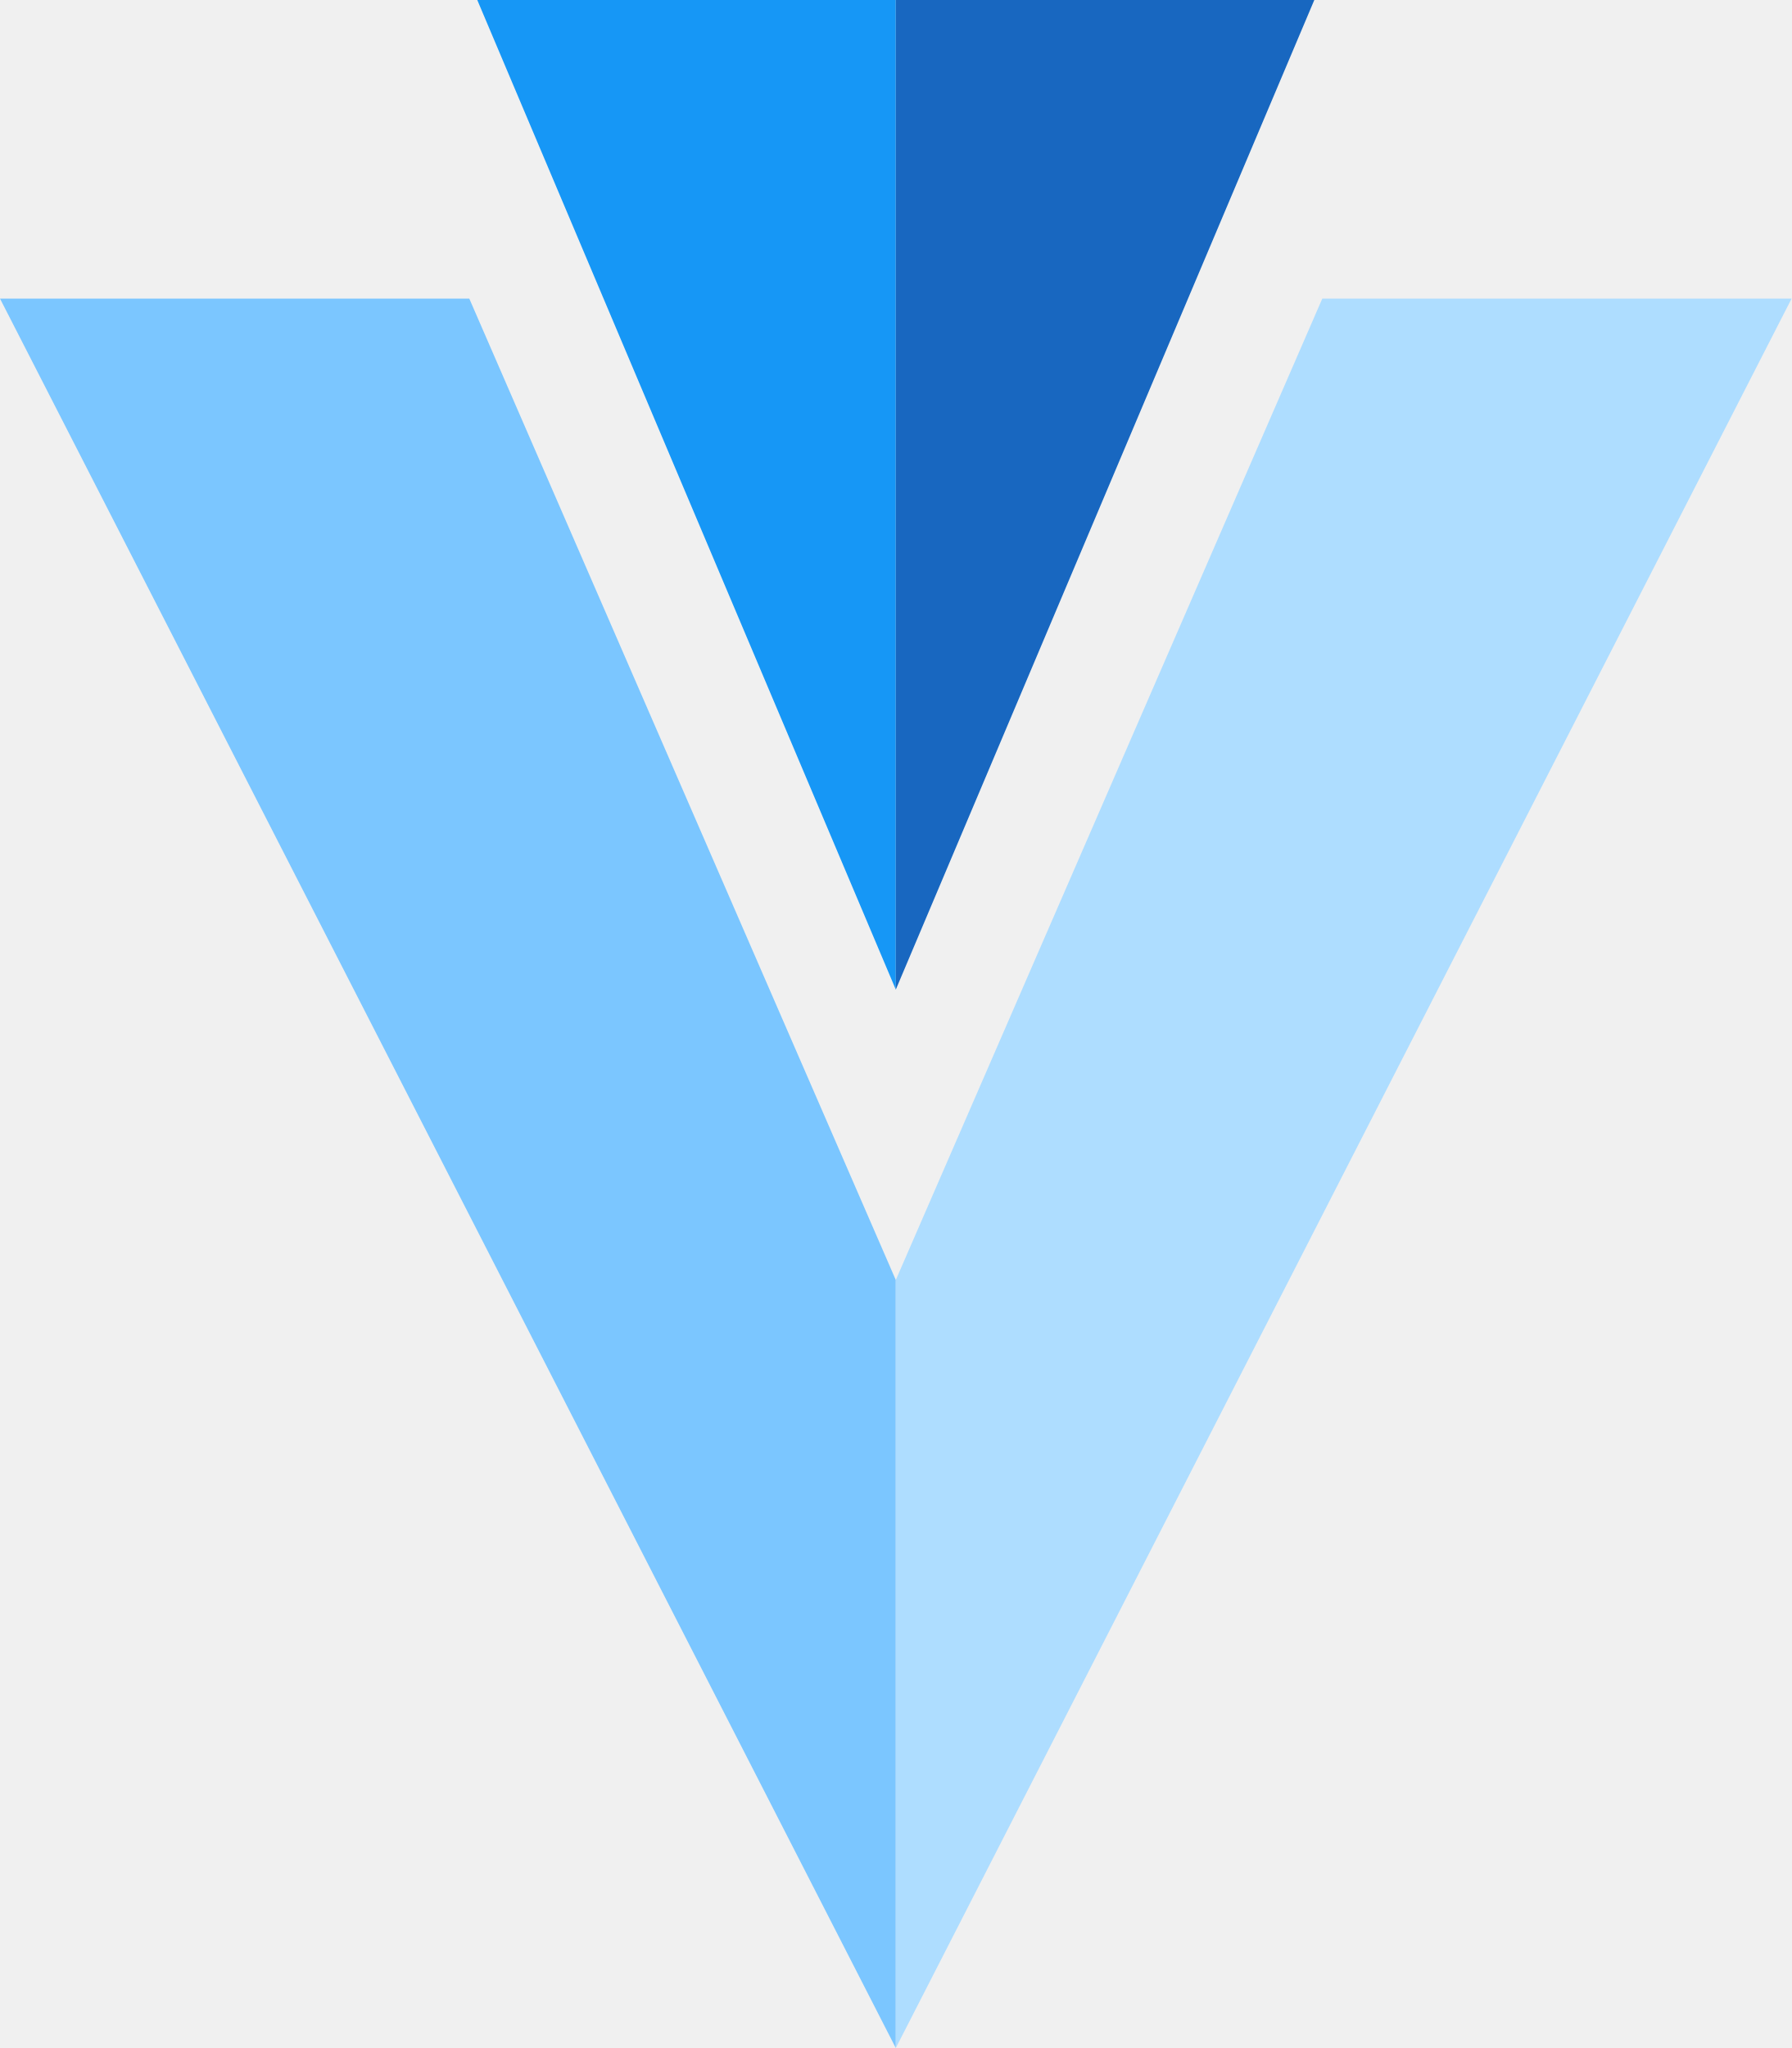
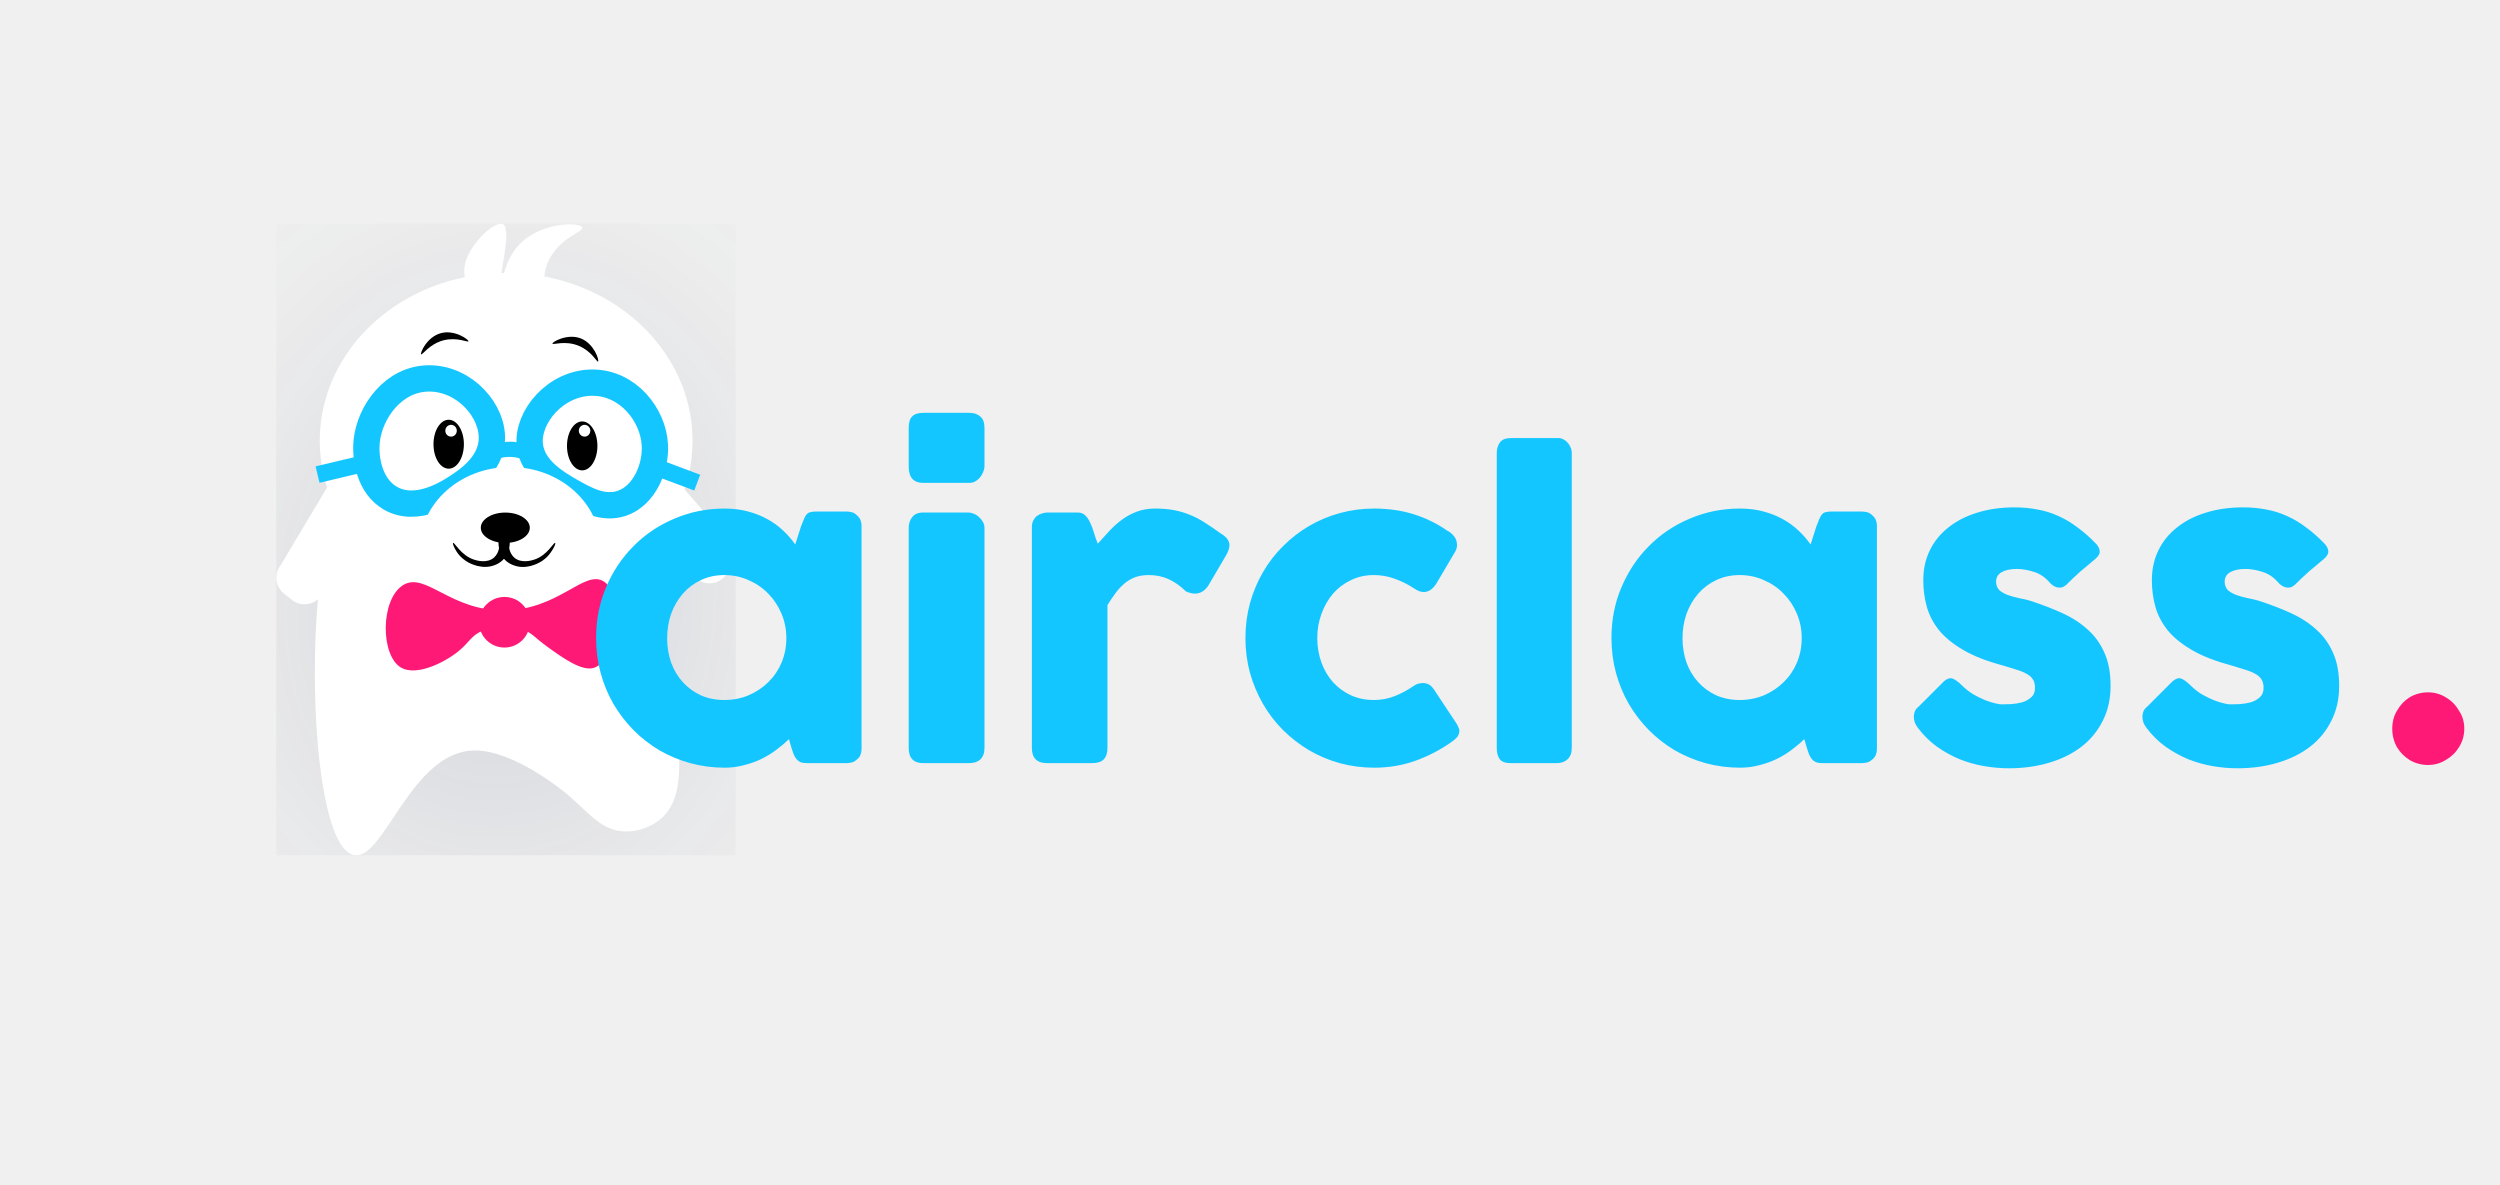
- <svg xmlns="http://www.w3.org/2000/svg" id="Layer_1" data-name="Layer 1" viewBox="0 0 87.5 100">
+ <svg xmlns="http://www.w3.org/2000/svg" width="190" height="90" viewBox="0 0 190 90" fill="none">
+   <g clip-path="url(#clip0)" filter="url(#filter0_d)">
+     <path d="M30.119 39.852C28.103 38.762 27.897 37.134 26.908 37.288C22.952 37.916 22.914 64.243 26.908 64.987C29.22 65.423 31.249 56.985 36.156 57.036C39.071 57.062 42.757 60.076 42.963 60.242C44.684 61.666 45.621 63.115 47.458 63.192C48.498 63.23 49.5 62.82 50.155 62.294C52.364 60.499 51.568 56.408 51.054 52.291C49.513 39.955 51.761 37.134 49.513 35.749C45.197 33.081 36.438 43.289 30.119 39.852Z" fill="white" />
+     <path d="M38.467 46.264C46.291 46.264 52.634 40.551 52.634 33.504C52.634 26.457 46.291 20.745 38.467 20.745C30.643 20.745 24.301 26.457 24.301 33.504C24.301 40.551 30.643 46.264 38.467 46.264Z" fill="white" />
+     <path d="M29.913 40.57C30.299 41.891 26.176 44.341 24.339 45.367C24.275 45.444 23.916 45.867 23.299 45.918C22.901 45.956 22.503 45.854 22.169 45.584L21.565 45.097C20.91 44.559 20.807 43.584 21.347 42.93C22.605 40.827 23.851 38.724 25.11 36.621C25.637 36.723 26.189 36.839 26.767 36.992C27.165 37.095 27.538 37.211 27.897 37.326L28.501 37.813C28.629 38.044 28.822 38.403 29.053 38.852C29.593 39.891 29.862 40.404 29.913 40.57Z" fill="white" />
+     <path d="M53.045 44.059C49.603 43.456 47.304 41.866 46.944 40.75C46.674 39.904 46.739 39.083 46.739 39.083C46.777 38.596 46.893 38.198 46.995 37.929L47.432 37.3C47.753 37.095 48.087 36.877 48.434 36.672C49.153 36.236 49.86 35.838 50.54 35.492C52.107 37.3 53.687 39.108 55.254 40.904C55.947 41.391 56.114 42.353 55.626 43.045L55.19 43.674C54.702 44.379 53.738 44.546 53.045 44.059Z" fill="white" />
+     <path d="M35.385 21.258C34.704 19.334 37.517 16.718 38.211 17.026C38.956 17.359 37.851 21.334 38.082 21.386C38.223 21.411 38.326 19.872 39.367 18.693C40.998 16.859 44.08 16.846 44.247 17.282C44.376 17.641 42.526 18.013 41.678 19.847C41.113 21.065 41.576 21.681 41.036 22.283C39.932 23.527 36.066 23.181 35.385 21.258Z" fill="white" />
+     <path d="M49.77 33.825C49.86 35.531 48.986 37.659 47.265 38.249C45.84 38.736 44.478 37.954 43.412 37.352C42.385 36.762 40.458 35.672 40.266 33.825C40.047 31.683 42.231 29.08 45.018 29.08C47.728 29.08 49.654 31.529 49.77 33.825Z" stroke="#14C6FF" stroke-width="2" stroke-miterlimit="10" />
+     <path d="M37.376 33.504C37.247 35.351 35.526 36.492 34.807 36.967C34.165 37.39 31.699 39.032 29.669 37.864C28.077 36.941 27.73 34.851 27.871 33.504C28.102 31.337 29.888 28.759 32.623 28.759C35.346 28.759 37.542 31.286 37.376 33.504Z" stroke="#14C6FF" stroke-width="2" stroke-miterlimit="10" />
+     <path d="M44.247 35.748C44.885 35.748 45.403 34.916 45.403 33.889C45.403 32.862 44.885 32.029 44.247 32.029C43.609 32.029 43.091 32.862 43.091 33.889C43.091 34.916 43.609 35.748 44.247 35.748Z" fill="black" />
+     <path d="M38.776 47.906C42.578 47.906 45.66 45.127 45.66 41.699C45.66 38.271 42.578 35.492 38.776 35.492C34.974 35.492 31.892 38.271 31.892 41.699C31.892 45.127 34.974 47.906 38.776 47.906Z" fill="white" />
+     <path d="M38.403 41.263C39.432 41.263 40.265 40.746 40.265 40.109C40.265 39.471 39.432 38.955 38.403 38.955C37.375 38.955 36.541 39.471 36.541 40.109C36.541 40.746 37.375 41.263 38.403 41.263Z" fill="black" />
+     <path d="M43.99 26.284C42.95 25.848 42.012 26.233 41.986 26.118C41.961 25.989 43.117 25.323 44.144 25.72C45.172 26.131 45.557 27.4 45.454 27.477C45.364 27.541 44.979 26.695 43.99 26.284Z" fill="black" />
+     <path d="M33.715 25.861C32.623 26.143 32.097 27.003 32.007 26.926C31.917 26.836 32.431 25.618 33.497 25.323C34.563 25.028 35.642 25.823 35.603 25.938C35.565 26.041 34.755 25.605 33.715 25.861Z" fill="black" />
+     <path d="M34.1 35.62C34.739 35.62 35.256 34.788 35.256 33.761C35.256 32.734 34.739 31.901 34.1 31.901C33.462 31.901 32.945 32.734 32.945 33.761C32.945 34.788 33.462 35.62 34.1 35.62Z" fill="black" />
+     <path d="M34.28 33.184C34.522 33.184 34.717 32.983 34.717 32.735C34.717 32.487 34.522 32.286 34.28 32.286C34.039 32.286 33.844 32.487 33.844 32.735C33.844 32.983 34.039 33.184 34.28 33.184Z" fill="#FDFEFF" />
+     <path d="M44.427 33.184C44.668 33.184 44.864 32.983 44.864 32.735C44.864 32.487 44.668 32.286 44.427 32.286C44.186 32.286 43.99 32.487 43.99 32.735C43.99 32.983 44.186 33.184 44.427 33.184Z" fill="#FDFEFF" />
+     <path d="M39.623 47.803C40.458 48.085 40.599 48.444 41.678 49.214C42.898 50.086 44.247 51.035 45.146 50.753C46.803 50.227 47.548 45.315 45.917 44.212C44.44 43.212 42.526 46.341 38.339 46.393C34.203 46.431 32.341 43.417 30.633 44.469C28.899 45.546 28.899 49.855 30.504 50.753C31.634 51.381 33.715 50.419 34.871 49.47C35.693 48.791 35.783 48.329 36.669 47.931C38.069 47.303 39.456 47.752 39.623 47.803Z" fill="#FF1976" />
+     <path d="M42.192 41.263C42.089 41.186 41.601 42.212 40.599 42.532C40.432 42.584 39.611 42.853 39.071 42.366C38.878 42.186 38.75 41.943 38.699 41.66C38.75 41.417 38.75 41.173 38.724 40.955C38.75 40.853 38.776 40.763 38.814 40.66C38.763 40.635 38.712 40.596 38.66 40.571C38.622 40.391 38.57 40.263 38.557 40.237C38.48 40.288 38.403 40.327 38.313 40.378C38.236 40.327 38.159 40.288 38.069 40.237C38.056 40.263 38.018 40.391 37.967 40.571C37.915 40.596 37.864 40.635 37.812 40.66C37.851 40.763 37.877 40.853 37.902 40.955C37.877 41.173 37.877 41.417 37.928 41.66C37.877 41.943 37.748 42.186 37.556 42.366C37.016 42.853 36.181 42.584 36.027 42.532C35.025 42.212 34.537 41.186 34.434 41.263C34.37 41.301 34.537 41.66 34.691 41.904C34.974 42.353 35.346 42.597 35.513 42.699C35.706 42.815 36.669 43.34 37.645 42.93C37.774 42.879 38.056 42.751 38.3 42.468C38.544 42.751 38.827 42.879 38.956 42.93C39.932 43.353 40.895 42.815 41.087 42.699C41.267 42.597 41.627 42.353 41.91 41.904C42.089 41.66 42.256 41.301 42.192 41.263Z" fill="black" />
+     <path d="M40.523 35.364C40.343 35.223 39.7 34.723 38.724 34.723C38.493 34.723 37.671 34.748 36.926 35.364C36.965 34.941 37.016 34.505 37.055 34.081C37.286 33.928 37.889 33.581 38.724 33.569C39.469 33.556 40.022 33.812 40.266 33.953C40.355 34.428 40.433 34.889 40.523 35.364Z" fill="#14C6FF" />
+     <path d="M27.733 34.551L23.985 35.443L24.283 36.691L28.031 35.798L27.733 34.551Z" fill="#14C6FF" />
+     <path d="M53.214 36.079L49.606 34.728L49.155 35.929L52.763 37.279L53.214 36.079Z" fill="#14C6FF" />
+     <path d="M38.339 49.214C39.403 49.214 40.266 48.352 40.266 47.29C40.266 46.228 39.403 45.367 38.339 45.367C37.275 45.367 36.412 46.228 36.412 47.29C36.412 48.352 37.275 49.214 38.339 49.214Z" fill="#FF1976" />
+   </g>
+   <path d="M65.478 56.89C65.478 57.06 65.448 57.225 65.388 57.385C65.328 57.535 65.228 57.655 65.088 57.745C64.978 57.855 64.848 57.925 64.698 57.955C64.548 57.985 64.418 58 64.308 58H61.353C61.143 58 60.973 57.975 60.843 57.925C60.713 57.865 60.608 57.785 60.528 57.685C60.448 57.585 60.378 57.465 60.318 57.325C60.268 57.175 60.213 57.015 60.153 56.845L59.958 56.17C59.688 56.44 59.378 56.705 59.028 56.965C58.688 57.225 58.308 57.46 57.888 57.67C57.478 57.87 57.033 58.03 56.553 58.15C56.083 58.28 55.593 58.345 55.083 58.345C54.173 58.345 53.298 58.23 52.458 58C51.628 57.77 50.848 57.445 50.118 57.025C49.398 56.595 48.743 56.085 48.153 55.495C47.563 54.895 47.053 54.23 46.623 53.5C46.203 52.77 45.878 51.985 45.648 51.145C45.418 50.295 45.303 49.41 45.303 48.49C45.303 47.1 45.558 45.81 46.068 44.62C46.578 43.42 47.273 42.38 48.153 41.5C49.033 40.61 50.068 39.915 51.258 39.415C52.448 38.905 53.723 38.65 55.083 38.65C55.703 38.65 56.278 38.72 56.808 38.86C57.348 39 57.838 39.19 58.278 39.43C58.728 39.67 59.133 39.96 59.493 40.3C59.853 40.63 60.168 40.99 60.438 41.38L60.873 40.015C60.973 39.765 61.053 39.565 61.113 39.415C61.183 39.255 61.253 39.14 61.323 39.07C61.403 38.99 61.498 38.94 61.608 38.92C61.718 38.89 61.873 38.875 62.073 38.875H64.308C64.418 38.875 64.548 38.89 64.698 38.92C64.848 38.95 64.978 39.02 65.088 39.13C65.228 39.24 65.328 39.365 65.388 39.505C65.448 39.645 65.478 39.805 65.478 39.985V56.89ZM50.703 48.49C50.703 49.15 50.803 49.77 51.003 50.35C51.213 50.92 51.508 51.415 51.888 51.835C52.268 52.255 52.723 52.59 53.253 52.84C53.793 53.08 54.388 53.2 55.038 53.2C55.708 53.2 56.328 53.08 56.898 52.84C57.478 52.59 57.978 52.255 58.398 51.835C58.828 51.415 59.163 50.92 59.403 50.35C59.643 49.77 59.763 49.15 59.763 48.49C59.763 47.85 59.643 47.24 59.403 46.66C59.163 46.08 58.828 45.57 58.398 45.13C57.978 44.69 57.478 44.345 56.898 44.095C56.328 43.835 55.708 43.705 55.038 43.705C54.388 43.705 53.793 43.835 53.253 44.095C52.723 44.345 52.268 44.69 51.888 45.13C51.508 45.57 51.213 46.08 51.003 46.66C50.803 47.24 50.703 47.85 50.703 48.49ZM69.061 40.12C69.061 39.8 69.151 39.525 69.331 39.295C69.511 39.065 69.791 38.95 70.171 38.95H73.606C73.726 38.95 73.856 38.98 73.996 39.04C74.136 39.09 74.266 39.17 74.386 39.28C74.506 39.38 74.606 39.5 74.686 39.64C74.776 39.78 74.821 39.94 74.821 40.12V56.845C74.821 57.225 74.716 57.515 74.506 57.715C74.296 57.905 73.996 58 73.606 58H70.171C69.431 58 69.061 57.615 69.061 56.845V40.12ZM69.061 32.53C69.061 32.11 69.151 31.815 69.331 31.645C69.511 31.465 69.791 31.375 70.171 31.375H73.651C74.001 31.375 74.281 31.465 74.491 31.645C74.711 31.815 74.821 32.11 74.821 32.53V35.455C74.821 35.575 74.791 35.705 74.731 35.845C74.681 35.985 74.606 36.12 74.506 36.25C74.406 36.38 74.281 36.49 74.131 36.58C73.991 36.66 73.831 36.7 73.651 36.7H70.171C69.431 36.7 69.061 36.285 69.061 35.455V32.53ZM78.422 40.06C78.422 39.87 78.457 39.705 78.527 39.565C78.597 39.425 78.687 39.31 78.797 39.22C78.917 39.13 79.047 39.065 79.187 39.025C79.337 38.975 79.482 38.95 79.622 38.95H81.887C82.137 38.95 82.337 39.025 82.487 39.175C82.637 39.325 82.762 39.515 82.862 39.745C82.972 39.975 83.067 40.23 83.147 40.51C83.227 40.79 83.322 41.06 83.432 41.32C83.732 40.99 84.027 40.665 84.317 40.345C84.617 40.025 84.937 39.74 85.277 39.49C85.617 39.24 85.987 39.04 86.387 38.89C86.797 38.73 87.262 38.65 87.782 38.65C88.322 38.65 88.802 38.69 89.222 38.77C89.652 38.85 90.057 38.97 90.437 39.13C90.817 39.28 91.192 39.475 91.562 39.715C91.942 39.955 92.352 40.235 92.792 40.555C93.222 40.805 93.437 41.1 93.437 41.44C93.437 41.66 93.352 41.915 93.182 42.205L91.817 44.53C91.547 44.92 91.212 45.115 90.812 45.115C90.612 45.115 90.387 45.06 90.137 44.95C89.707 44.53 89.267 44.22 88.817 44.02C88.377 43.81 87.872 43.705 87.302 43.705C86.912 43.705 86.567 43.76 86.267 43.87C85.977 43.98 85.712 44.135 85.472 44.335C85.232 44.535 85.007 44.775 84.797 45.055C84.587 45.335 84.377 45.645 84.167 45.985V56.845C84.167 57.225 84.072 57.515 83.882 57.715C83.702 57.905 83.397 58 82.967 58H79.592C78.812 58 78.422 57.615 78.422 56.845V40.06ZM107.433 52.135C107.573 52.035 107.703 51.975 107.823 51.955C107.953 51.925 108.053 51.91 108.123 51.91C108.293 51.91 108.448 51.945 108.588 52.015C108.728 52.085 108.873 52.235 109.023 52.465L110.703 55C110.753 55.08 110.798 55.17 110.838 55.27C110.888 55.37 110.913 55.45 110.913 55.51C110.913 55.74 110.838 55.93 110.688 56.08C110.548 56.22 110.393 56.345 110.223 56.455C109.403 57.025 108.503 57.485 107.523 57.835C106.553 58.175 105.523 58.345 104.433 58.345C103.533 58.345 102.663 58.23 101.823 58C100.993 57.77 100.218 57.445 99.499 57.025C98.778 56.595 98.118 56.085 97.519 55.495C96.918 54.895 96.409 54.23 95.989 53.5C95.569 52.77 95.239 51.985 94.999 51.145C94.769 50.295 94.653 49.41 94.653 48.49C94.653 47.57 94.769 46.685 94.999 45.835C95.239 44.985 95.569 44.2 95.989 43.48C96.409 42.75 96.918 42.09 97.519 41.5C98.118 40.9 98.778 40.39 99.499 39.97C100.218 39.55 100.993 39.225 101.823 38.995C102.663 38.765 103.533 38.65 104.433 38.65C105.523 38.65 106.528 38.795 107.448 39.085C108.378 39.375 109.248 39.805 110.058 40.375L110.013 40.33C110.233 40.46 110.408 40.615 110.538 40.795C110.668 40.965 110.733 41.18 110.733 41.44C110.733 41.62 110.673 41.805 110.553 41.995L109.218 44.26C108.938 44.75 108.598 44.995 108.198 44.995C108.108 44.995 107.998 44.975 107.868 44.935C107.738 44.885 107.593 44.805 107.433 44.695C106.993 44.405 106.518 44.17 106.008 43.99C105.508 43.8 104.973 43.705 104.403 43.705C103.773 43.705 103.193 43.835 102.663 44.095C102.133 44.345 101.678 44.69 101.298 45.13C100.928 45.57 100.638 46.08 100.428 46.66C100.218 47.24 100.113 47.85 100.113 48.49C100.113 49.15 100.218 49.77 100.428 50.35C100.638 50.92 100.928 51.415 101.298 51.835C101.678 52.255 102.133 52.59 102.663 52.84C103.193 53.08 103.773 53.2 104.403 53.2C104.973 53.2 105.508 53.1 106.008 52.9C106.508 52.7 106.983 52.445 107.433 52.135ZM113.754 34.435C113.754 34.115 113.834 33.845 113.994 33.625C114.154 33.405 114.429 33.295 114.819 33.295H118.494C118.594 33.295 118.699 33.325 118.809 33.385C118.919 33.435 119.019 33.51 119.109 33.61C119.209 33.71 119.289 33.83 119.349 33.97C119.419 34.11 119.454 34.265 119.454 34.435V56.845C119.454 57.225 119.344 57.515 119.124 57.715C118.914 57.905 118.639 58 118.299 58H114.819C114.429 58 114.154 57.905 113.994 57.715C113.834 57.515 113.754 57.225 113.754 56.845V34.435ZM142.646 56.89C142.646 57.06 142.616 57.225 142.556 57.385C142.496 57.535 142.396 57.655 142.256 57.745C142.146 57.855 142.016 57.925 141.866 57.955C141.716 57.985 141.586 58 141.476 58H138.521C138.311 58 138.141 57.975 138.011 57.925C137.881 57.865 137.776 57.785 137.696 57.685C137.616 57.585 137.546 57.465 137.486 57.325C137.436 57.175 137.381 57.015 137.321 56.845L137.126 56.17C136.856 56.44 136.546 56.705 136.196 56.965C135.856 57.225 135.476 57.46 135.056 57.67C134.646 57.87 134.201 58.03 133.721 58.15C133.251 58.28 132.761 58.345 132.251 58.345C131.341 58.345 130.466 58.23 129.626 58C128.796 57.77 128.016 57.445 127.286 57.025C126.566 56.595 125.911 56.085 125.321 55.495C124.731 54.895 124.221 54.23 123.791 53.5C123.371 52.77 123.046 51.985 122.816 51.145C122.586 50.295 122.471 49.41 122.471 48.49C122.471 47.1 122.726 45.81 123.236 44.62C123.746 43.42 124.441 42.38 125.321 41.5C126.201 40.61 127.236 39.915 128.426 39.415C129.616 38.905 130.891 38.65 132.251 38.65C132.871 38.65 133.446 38.72 133.976 38.86C134.516 39 135.006 39.19 135.446 39.43C135.896 39.67 136.301 39.96 136.661 40.3C137.021 40.63 137.336 40.99 137.606 41.38L138.041 40.015C138.141 39.765 138.221 39.565 138.281 39.415C138.351 39.255 138.421 39.14 138.491 39.07C138.571 38.99 138.666 38.94 138.776 38.92C138.886 38.89 139.041 38.875 139.241 38.875H141.476C141.586 38.875 141.716 38.89 141.866 38.92C142.016 38.95 142.146 39.02 142.256 39.13C142.396 39.24 142.496 39.365 142.556 39.505C142.616 39.645 142.646 39.805 142.646 39.985V56.89ZM127.871 48.49C127.871 49.15 127.971 49.77 128.171 50.35C128.381 50.92 128.676 51.415 129.056 51.835C129.436 52.255 129.891 52.59 130.421 52.84C130.961 53.08 131.556 53.2 132.206 53.2C132.876 53.2 133.496 53.08 134.066 52.84C134.646 52.59 135.146 52.255 135.566 51.835C135.996 51.415 136.331 50.92 136.571 50.35C136.811 49.77 136.931 49.15 136.931 48.49C136.931 47.85 136.811 47.24 136.571 46.66C136.331 46.08 135.996 45.57 135.566 45.13C135.146 44.69 134.646 44.345 134.066 44.095C133.496 43.835 132.876 43.705 132.206 43.705C131.556 43.705 130.961 43.835 130.421 44.095C129.891 44.345 129.436 44.69 129.056 45.13C128.676 45.57 128.381 46.08 128.171 46.66C127.971 47.24 127.871 47.85 127.871 48.49ZM149.094 52.075C149.364 52.345 149.654 52.575 149.964 52.765C150.284 52.945 150.589 53.095 150.879 53.215C151.169 53.325 151.424 53.405 151.644 53.455C151.864 53.505 152.014 53.53 152.094 53.53C152.284 53.53 152.524 53.525 152.814 53.515C153.114 53.495 153.399 53.45 153.669 53.38C153.939 53.3 154.169 53.175 154.359 53.005C154.559 52.835 154.659 52.595 154.659 52.285C154.659 52.005 154.604 51.785 154.494 51.625C154.384 51.455 154.224 51.315 154.014 51.205C153.804 51.085 153.544 50.98 153.234 50.89C152.934 50.8 152.594 50.695 152.214 50.575C151.014 50.255 150.024 49.87 149.244 49.42C148.464 48.97 147.844 48.47 147.384 47.92C146.934 47.36 146.619 46.76 146.439 46.12C146.259 45.48 146.169 44.805 146.169 44.095C146.169 43.265 146.334 42.51 146.664 41.83C146.994 41.15 147.464 40.57 148.074 40.09C148.684 39.6 149.414 39.225 150.264 38.965C151.114 38.695 152.059 38.56 153.099 38.56C153.729 38.56 154.319 38.615 154.869 38.725C155.419 38.825 155.944 38.99 156.444 39.22C156.944 39.44 157.429 39.73 157.899 40.09C158.379 40.44 158.854 40.86 159.324 41.35C159.494 41.55 159.579 41.74 159.579 41.92C159.589 42.09 159.479 42.275 159.249 42.475C158.859 42.795 158.484 43.11 158.124 43.42C157.774 43.73 157.409 44.075 157.029 44.455C156.909 44.555 156.789 44.62 156.669 44.65C156.549 44.67 156.434 44.665 156.324 44.635C156.214 44.605 156.109 44.555 156.009 44.485C155.909 44.415 155.819 44.33 155.739 44.23C155.389 43.84 154.989 43.58 154.539 43.45C154.089 43.31 153.669 43.24 153.279 43.24C152.789 43.24 152.399 43.325 152.109 43.495C151.819 43.665 151.684 43.925 151.704 44.275C151.724 44.535 151.819 44.74 151.989 44.89C152.169 45.03 152.384 45.145 152.634 45.235C152.894 45.325 153.164 45.4 153.444 45.46C153.734 45.51 153.999 45.57 154.239 45.64C155.139 45.93 155.964 46.245 156.714 46.585C157.464 46.925 158.114 47.345 158.664 47.845C159.214 48.335 159.639 48.925 159.939 49.615C160.249 50.305 160.404 51.145 160.404 52.135C160.404 53.125 160.204 54.01 159.804 54.79C159.414 55.57 158.874 56.225 158.184 56.755C157.494 57.285 156.674 57.69 155.724 57.97C154.784 58.25 153.769 58.39 152.679 58.39C152.059 58.39 151.429 58.335 150.789 58.225C150.149 58.115 149.529 57.94 148.929 57.7C148.329 57.45 147.759 57.135 147.219 56.755C146.679 56.365 146.199 55.895 145.779 55.345C145.669 55.205 145.584 55.06 145.524 54.91C145.474 54.75 145.449 54.595 145.449 54.445C145.459 54.295 145.489 54.16 145.539 54.04C145.599 53.91 145.689 53.8 145.809 53.71L147.744 51.775C147.984 51.575 148.194 51.505 148.374 51.565C148.564 51.625 148.804 51.795 149.094 52.075ZM166.467 52.075C166.737 52.345 167.027 52.575 167.337 52.765C167.657 52.945 167.962 53.095 168.252 53.215C168.542 53.325 168.797 53.405 169.017 53.455C169.237 53.505 169.387 53.53 169.467 53.53C169.657 53.53 169.897 53.525 170.187 53.515C170.487 53.495 170.772 53.45 171.042 53.38C171.312 53.3 171.542 53.175 171.732 53.005C171.932 52.835 172.032 52.595 172.032 52.285C172.032 52.005 171.977 51.785 171.867 51.625C171.757 51.455 171.597 51.315 171.387 51.205C171.177 51.085 170.917 50.98 170.607 50.89C170.307 50.8 169.967 50.695 169.587 50.575C168.387 50.255 167.397 49.87 166.617 49.42C165.837 48.97 165.217 48.47 164.757 47.92C164.307 47.36 163.992 46.76 163.812 46.12C163.632 45.48 163.542 44.805 163.542 44.095C163.542 43.265 163.707 42.51 164.037 41.83C164.367 41.15 164.837 40.57 165.447 40.09C166.057 39.6 166.787 39.225 167.637 38.965C168.487 38.695 169.432 38.56 170.472 38.56C171.102 38.56 171.692 38.615 172.242 38.725C172.792 38.825 173.317 38.99 173.817 39.22C174.317 39.44 174.802 39.73 175.272 40.09C175.752 40.44 176.227 40.86 176.697 41.35C176.867 41.55 176.952 41.74 176.952 41.92C176.962 42.09 176.852 42.275 176.622 42.475C176.232 42.795 175.857 43.11 175.497 43.42C175.147 43.73 174.782 44.075 174.402 44.455C174.282 44.555 174.162 44.62 174.042 44.65C173.922 44.67 173.807 44.665 173.697 44.635C173.587 44.605 173.482 44.555 173.382 44.485C173.282 44.415 173.192 44.33 173.112 44.23C172.762 43.84 172.362 43.58 171.912 43.45C171.462 43.31 171.042 43.24 170.652 43.24C170.162 43.24 169.772 43.325 169.482 43.495C169.192 43.665 169.057 43.925 169.077 44.275C169.097 44.535 169.192 44.74 169.362 44.89C169.542 45.03 169.757 45.145 170.007 45.235C170.267 45.325 170.537 45.4 170.817 45.46C171.107 45.51 171.372 45.57 171.612 45.64C172.512 45.93 173.337 46.245 174.087 46.585C174.837 46.925 175.487 47.345 176.037 47.845C176.587 48.335 177.012 48.925 177.312 49.615C177.622 50.305 177.777 51.145 177.777 52.135C177.777 53.125 177.577 54.01 177.177 54.79C176.787 55.57 176.247 56.225 175.557 56.755C174.867 57.285 174.047 57.69 173.097 57.97C172.157 58.25 171.142 58.39 170.052 58.39C169.432 58.39 168.802 58.335 168.162 58.225C167.522 58.115 166.902 57.94 166.302 57.7C165.702 57.45 165.132 57.135 164.592 56.755C164.052 56.365 163.572 55.895 163.152 55.345C163.042 55.205 162.957 55.06 162.897 54.91C162.847 54.75 162.822 54.595 162.822 54.445C162.832 54.295 162.862 54.16 162.912 54.04C162.972 53.91 163.062 53.8 163.182 53.71L165.117 51.775C165.357 51.575 165.567 51.505 165.747 51.565C165.937 51.625 166.177 51.795 166.467 52.075Z" fill="#14C6FF" />
+   <path d="M184.526 58.138C184.036 58.138 183.576 58.015 183.146 57.77C182.748 57.525 182.426 57.203 182.18 56.804C181.935 56.375 181.812 55.899 181.812 55.378C181.812 54.857 181.935 54.397 182.18 53.998C182.426 53.569 182.748 53.231 183.146 52.986C183.576 52.741 184.036 52.618 184.526 52.618C185.017 52.618 185.462 52.741 185.86 52.986C186.29 53.231 186.627 53.569 186.872 53.998C187.148 54.397 187.286 54.857 187.286 55.378C187.286 55.899 187.148 56.375 186.872 56.804C186.627 57.203 186.29 57.525 185.86 57.77C185.462 58.015 185.017 58.138 184.526 58.138Z" fill="#FF1976" />
  <defs>
-     <style>.cls-1{fill:#1697f6;}.cls-2{fill:#7bc6ff;}.cls-3{fill:#1867c0;}.cls-4{fill:#aeddff;}</style>
+     <filter id="filter0_d" x="0" y="0" width="76.909" height="90" filterUnits="userSpaceOnUse" color-interpolation-filters="sRGB">
+       <feFlood flood-opacity="0" result="BackgroundImageFix" />
+       <feColorMatrix in="SourceAlpha" type="matrix" values="0 0 0 0 0 0 0 0 0 0 0 0 0 0 0 0 0 0 127 0" />
+       <feOffset dy="4" />
+       <feGaussianBlur stdDeviation="10.5" />
+       <feColorMatrix type="matrix" values="0 0 0 0 0.118 0 0 0 0 0.176 0 0 0 0 0.337 0 0 0 0.14 0" />
+       <feBlend mode="normal" in2="BackgroundImageFix" result="effect1_dropShadow" />
+       <feBlend mode="normal" in="SourceGraphic" in2="effect1_dropShadow" result="shape" />
+     </filter>
+     <clipPath id="clip0">
+       <rect width="34.909" height="48" fill="white" transform="translate(21 17)" />
+     </clipPath>
  </defs>
-   <polyline class="cls-1" points="43.75 0 23.31 0 43.75 48.32" />
-   <polygon class="cls-2" points="43.75 62.5 43.75 100 0 14.58 22.92 14.58 43.75 62.5" />
-   <polyline class="cls-3" points="43.75 0 64.19 0 43.75 48.32" />
-   <polygon class="cls-4" points="64.58 14.58 87.5 14.58 43.75 100 43.75 62.5 64.58 14.58" />
</svg>
